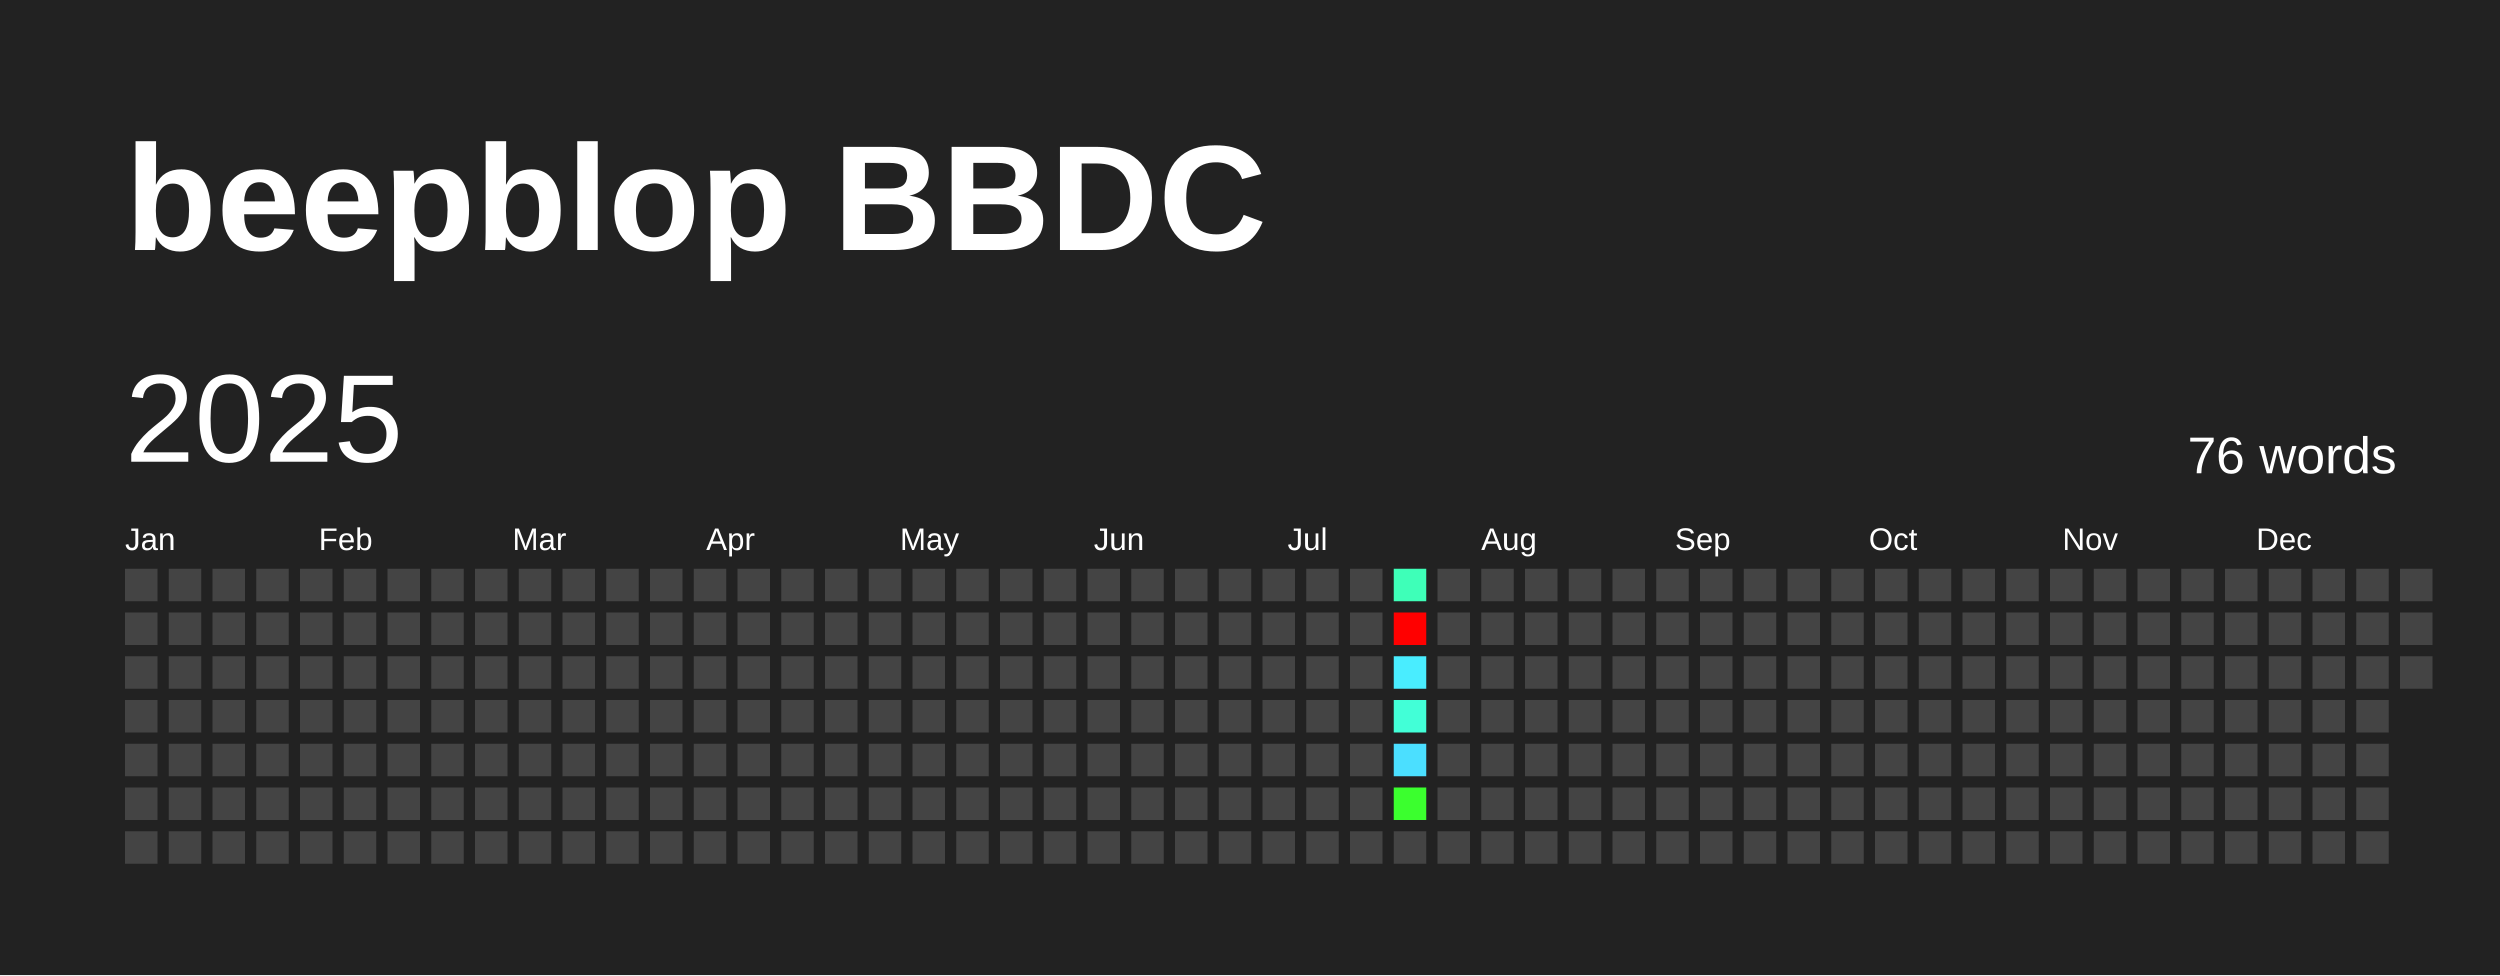
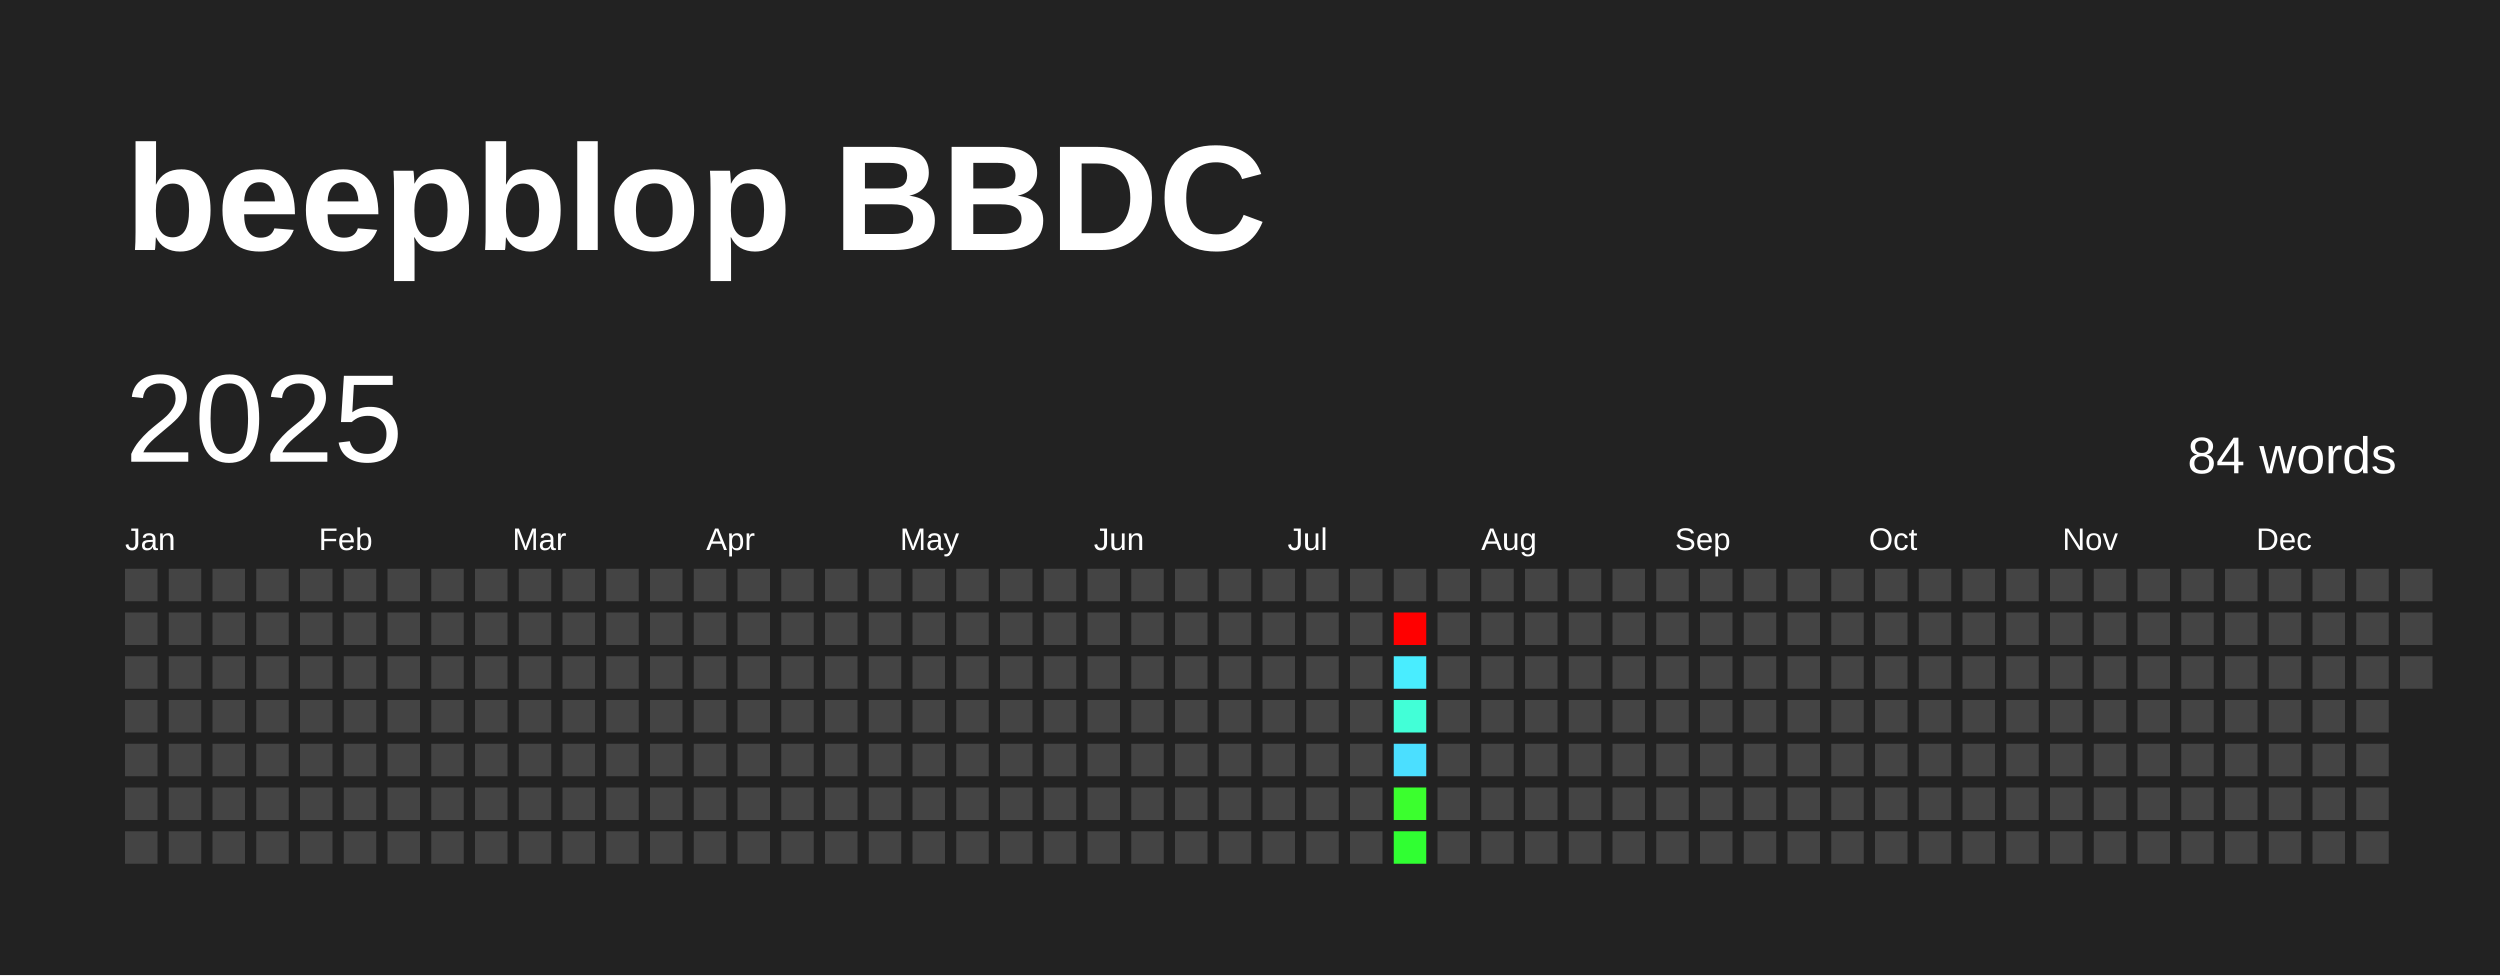
<svg xmlns="http://www.w3.org/2000/svg" baseProfile="full" height="78mm" version="1.1" viewBox="0,0,200,78" width="200mm">
  <defs />
  <rect fill="#222222" height="78" width="200" x="0" y="0" />
  <text fill="#FFFFFF" style="font-size:12px; font-family:Arial; font-weight:bold;" x="10" y="20">beepblop BBDC</text>
  <text dominant-baseline="hanging" fill="#FFFFFF" style="font-size:10.0px; font-family:Arial;" x="10" y="30">2025</text>
-   <text dominant-baseline="hanging" fill="#FFFFFF" style="font-size:4.125px; font-family:Arial;" x="175" y="35">76 words</text>
+   <text dominant-baseline="hanging" fill="#FFFFFF" style="font-size:4.125px; font-family:Arial;" x="175" y="35">84 words</text>
  <text fill="#FFFFFF" style="font-size:2.5px; font-family:Arial" x="10.0" y="44">Jan</text>
  <text fill="#FFFFFF" style="font-size:2.5px; font-family:Arial" x="25.5" y="44">Feb</text>
  <text fill="#FFFFFF" style="font-size:2.5px; font-family:Arial" x="41.0" y="44">Mar</text>
  <text fill="#FFFFFF" style="font-size:2.5px; font-family:Arial" x="56.5" y="44">Apr</text>
  <text fill="#FFFFFF" style="font-size:2.5px; font-family:Arial" x="72.0" y="44">May</text>
  <text fill="#FFFFFF" style="font-size:2.5px; font-family:Arial" x="87.5" y="44">Jun</text>
  <text fill="#FFFFFF" style="font-size:2.5px; font-family:Arial" x="103.0" y="44">Jul</text>
  <text fill="#FFFFFF" style="font-size:2.5px; font-family:Arial" x="118.5" y="44">Aug</text>
  <text fill="#FFFFFF" style="font-size:2.5px; font-family:Arial" x="134.0" y="44">Sep</text>
  <text fill="#FFFFFF" style="font-size:2.5px; font-family:Arial" x="149.5" y="44">Oct</text>
  <text fill="#FFFFFF" style="font-size:2.5px; font-family:Arial" x="165.0" y="44">Nov</text>
  <text fill="#FFFFFF" style="font-size:2.5px; font-family:Arial" x="180.5" y="44">Dec</text>
  <rect fill="#444444" height="2.6" width="2.6" x="10.0" y="45.5" />
  <rect fill="#444444" height="2.6" width="2.6" x="10.0" y="49.0" />
  <rect fill="#444444" height="2.6" width="2.6" x="10.0" y="52.5" />
  <rect fill="#444444" height="2.6" width="2.6" x="10.0" y="56.0" />
  <rect fill="#444444" height="2.6" width="2.6" x="10.0" y="59.5" />
  <rect fill="#444444" height="2.6" width="2.6" x="10.0" y="63.0" />
  <rect fill="#444444" height="2.6" width="2.6" x="10.0" y="66.5" />
  <rect fill="#444444" height="2.6" width="2.6" x="13.5" y="45.5" />
  <rect fill="#444444" height="2.6" width="2.6" x="13.5" y="49.0" />
  <rect fill="#444444" height="2.6" width="2.6" x="13.5" y="52.5" />
  <rect fill="#444444" height="2.6" width="2.6" x="13.5" y="56.0" />
  <rect fill="#444444" height="2.6" width="2.6" x="13.5" y="59.5" />
  <rect fill="#444444" height="2.6" width="2.6" x="13.5" y="63.0" />
  <rect fill="#444444" height="2.6" width="2.6" x="13.5" y="66.5" />
  <rect fill="#444444" height="2.6" width="2.6" x="17.0" y="45.5" />
  <rect fill="#444444" height="2.6" width="2.6" x="17.0" y="49.0" />
  <rect fill="#444444" height="2.6" width="2.6" x="17.0" y="52.5" />
  <rect fill="#444444" height="2.6" width="2.6" x="17.0" y="56.0" />
  <rect fill="#444444" height="2.6" width="2.6" x="17.0" y="59.5" />
  <rect fill="#444444" height="2.6" width="2.6" x="17.0" y="63.0" />
  <rect fill="#444444" height="2.6" width="2.6" x="17.0" y="66.5" />
  <rect fill="#444444" height="2.6" width="2.6" x="20.5" y="45.5" />
  <rect fill="#444444" height="2.6" width="2.6" x="20.5" y="49.0" />
  <rect fill="#444444" height="2.6" width="2.6" x="20.5" y="52.5" />
  <rect fill="#444444" height="2.6" width="2.6" x="20.5" y="56.0" />
  <rect fill="#444444" height="2.6" width="2.6" x="20.5" y="59.5" />
  <rect fill="#444444" height="2.6" width="2.6" x="20.5" y="63.0" />
  <rect fill="#444444" height="2.6" width="2.6" x="20.5" y="66.5" />
  <rect fill="#444444" height="2.6" width="2.6" x="24.0" y="45.5" />
  <rect fill="#444444" height="2.6" width="2.6" x="24.0" y="49.0" />
  <rect fill="#444444" height="2.6" width="2.6" x="24.0" y="52.5" />
  <rect fill="#444444" height="2.6" width="2.6" x="24.0" y="56.0" />
  <rect fill="#444444" height="2.6" width="2.6" x="24.0" y="59.5" />
  <rect fill="#444444" height="2.6" width="2.6" x="24.0" y="63.0" />
  <rect fill="#444444" height="2.6" width="2.6" x="24.0" y="66.5" />
  <rect fill="#444444" height="2.6" width="2.6" x="27.5" y="45.5" />
  <rect fill="#444444" height="2.6" width="2.6" x="27.5" y="49.0" />
  <rect fill="#444444" height="2.6" width="2.6" x="27.5" y="52.5" />
  <rect fill="#444444" height="2.6" width="2.6" x="27.5" y="56.0" />
  <rect fill="#444444" height="2.6" width="2.6" x="27.5" y="59.5" />
  <rect fill="#444444" height="2.6" width="2.6" x="27.5" y="63.0" />
  <rect fill="#444444" height="2.6" width="2.6" x="27.5" y="66.5" />
  <rect fill="#444444" height="2.6" width="2.6" x="31.0" y="45.5" />
  <rect fill="#444444" height="2.6" width="2.6" x="31.0" y="49.0" />
  <rect fill="#444444" height="2.6" width="2.6" x="31.0" y="52.5" />
  <rect fill="#444444" height="2.6" width="2.6" x="31.0" y="56.0" />
  <rect fill="#444444" height="2.6" width="2.6" x="31.0" y="59.5" />
  <rect fill="#444444" height="2.6" width="2.6" x="31.0" y="63.0" />
  <rect fill="#444444" height="2.6" width="2.6" x="31.0" y="66.5" />
  <rect fill="#444444" height="2.6" width="2.6" x="34.5" y="45.5" />
  <rect fill="#444444" height="2.6" width="2.6" x="34.5" y="49.0" />
  <rect fill="#444444" height="2.6" width="2.6" x="34.5" y="52.5" />
  <rect fill="#444444" height="2.6" width="2.6" x="34.5" y="56.0" />
  <rect fill="#444444" height="2.6" width="2.6" x="34.5" y="59.5" />
  <rect fill="#444444" height="2.6" width="2.6" x="34.5" y="63.0" />
  <rect fill="#444444" height="2.6" width="2.6" x="34.5" y="66.5" />
  <rect fill="#444444" height="2.6" width="2.6" x="38.0" y="45.5" />
  <rect fill="#444444" height="2.6" width="2.6" x="38.0" y="49.0" />
  <rect fill="#444444" height="2.6" width="2.6" x="38.0" y="52.5" />
  <rect fill="#444444" height="2.6" width="2.6" x="38.0" y="56.0" />
  <rect fill="#444444" height="2.6" width="2.6" x="38.0" y="59.5" />
  <rect fill="#444444" height="2.6" width="2.6" x="38.0" y="63.0" />
  <rect fill="#444444" height="2.6" width="2.6" x="38.0" y="66.5" />
  <rect fill="#444444" height="2.6" width="2.6" x="41.5" y="45.5" />
  <rect fill="#444444" height="2.6" width="2.6" x="41.5" y="49.0" />
  <rect fill="#444444" height="2.6" width="2.6" x="41.5" y="52.5" />
  <rect fill="#444444" height="2.6" width="2.6" x="41.5" y="56.0" />
  <rect fill="#444444" height="2.6" width="2.6" x="41.5" y="59.5" />
  <rect fill="#444444" height="2.6" width="2.6" x="41.5" y="63.0" />
  <rect fill="#444444" height="2.6" width="2.6" x="41.5" y="66.5" />
  <rect fill="#444444" height="2.6" width="2.6" x="45.0" y="45.5" />
  <rect fill="#444444" height="2.6" width="2.6" x="45.0" y="49.0" />
  <rect fill="#444444" height="2.6" width="2.6" x="45.0" y="52.5" />
  <rect fill="#444444" height="2.6" width="2.6" x="45.0" y="56.0" />
  <rect fill="#444444" height="2.6" width="2.6" x="45.0" y="59.5" />
  <rect fill="#444444" height="2.6" width="2.6" x="45.0" y="63.0" />
  <rect fill="#444444" height="2.6" width="2.6" x="45.0" y="66.5" />
  <rect fill="#444444" height="2.6" width="2.6" x="48.5" y="45.5" />
  <rect fill="#444444" height="2.6" width="2.6" x="48.5" y="49.0" />
  <rect fill="#444444" height="2.6" width="2.6" x="48.5" y="52.5" />
  <rect fill="#444444" height="2.6" width="2.6" x="48.5" y="56.0" />
  <rect fill="#444444" height="2.6" width="2.6" x="48.5" y="59.5" />
  <rect fill="#444444" height="2.6" width="2.6" x="48.5" y="63.0" />
  <rect fill="#444444" height="2.6" width="2.6" x="48.5" y="66.5" />
  <rect fill="#444444" height="2.6" width="2.6" x="52.0" y="45.5" />
  <rect fill="#444444" height="2.6" width="2.6" x="52.0" y="49.0" />
  <rect fill="#444444" height="2.6" width="2.6" x="52.0" y="52.5" />
  <rect fill="#444444" height="2.6" width="2.6" x="52.0" y="56.0" />
  <rect fill="#444444" height="2.6" width="2.6" x="52.0" y="59.5" />
  <rect fill="#444444" height="2.6" width="2.6" x="52.0" y="63.0" />
  <rect fill="#444444" height="2.6" width="2.6" x="52.0" y="66.5" />
  <rect fill="#444444" height="2.6" width="2.6" x="55.5" y="45.5" />
  <rect fill="#444444" height="2.6" width="2.6" x="55.5" y="49.0" />
  <rect fill="#444444" height="2.6" width="2.6" x="55.5" y="52.5" />
  <rect fill="#444444" height="2.6" width="2.6" x="55.5" y="56.0" />
  <rect fill="#444444" height="2.6" width="2.6" x="55.5" y="59.5" />
  <rect fill="#444444" height="2.6" width="2.6" x="55.5" y="63.0" />
  <rect fill="#444444" height="2.6" width="2.6" x="55.5" y="66.5" />
  <rect fill="#444444" height="2.6" width="2.6" x="59.0" y="45.5" />
  <rect fill="#444444" height="2.6" width="2.6" x="59.0" y="49.0" />
  <rect fill="#444444" height="2.6" width="2.6" x="59.0" y="52.5" />
  <rect fill="#444444" height="2.6" width="2.6" x="59.0" y="56.0" />
  <rect fill="#444444" height="2.6" width="2.6" x="59.0" y="59.5" />
  <rect fill="#444444" height="2.6" width="2.6" x="59.0" y="63.0" />
  <rect fill="#444444" height="2.6" width="2.6" x="59.0" y="66.5" />
  <rect fill="#444444" height="2.6" width="2.6" x="62.5" y="45.5" />
  <rect fill="#444444" height="2.6" width="2.6" x="62.5" y="49.0" />
  <rect fill="#444444" height="2.6" width="2.6" x="62.5" y="52.5" />
  <rect fill="#444444" height="2.6" width="2.6" x="62.5" y="56.0" />
  <rect fill="#444444" height="2.6" width="2.6" x="62.5" y="59.5" />
  <rect fill="#444444" height="2.6" width="2.6" x="62.5" y="63.0" />
  <rect fill="#444444" height="2.6" width="2.6" x="62.5" y="66.5" />
  <rect fill="#444444" height="2.6" width="2.6" x="66.0" y="45.5" />
  <rect fill="#444444" height="2.6" width="2.6" x="66.0" y="49.0" />
  <rect fill="#444444" height="2.6" width="2.6" x="66.0" y="52.5" />
  <rect fill="#444444" height="2.6" width="2.6" x="66.0" y="56.0" />
  <rect fill="#444444" height="2.6" width="2.6" x="66.0" y="59.5" />
  <rect fill="#444444" height="2.6" width="2.6" x="66.0" y="63.0" />
  <rect fill="#444444" height="2.6" width="2.6" x="66.0" y="66.5" />
  <rect fill="#444444" height="2.6" width="2.6" x="69.5" y="45.5" />
  <rect fill="#444444" height="2.6" width="2.6" x="69.5" y="49.0" />
  <rect fill="#444444" height="2.6" width="2.6" x="69.5" y="52.5" />
  <rect fill="#444444" height="2.6" width="2.6" x="69.5" y="56.0" />
  <rect fill="#444444" height="2.6" width="2.6" x="69.5" y="59.5" />
  <rect fill="#444444" height="2.6" width="2.6" x="69.5" y="63.0" />
  <rect fill="#444444" height="2.6" width="2.6" x="69.5" y="66.5" />
  <rect fill="#444444" height="2.6" width="2.6" x="73.0" y="45.5" />
  <rect fill="#444444" height="2.6" width="2.6" x="73.0" y="49.0" />
  <rect fill="#444444" height="2.6" width="2.6" x="73.0" y="52.5" />
  <rect fill="#444444" height="2.6" width="2.6" x="73.0" y="56.0" />
  <rect fill="#444444" height="2.6" width="2.6" x="73.0" y="59.5" />
  <rect fill="#444444" height="2.6" width="2.6" x="73.0" y="63.0" />
  <rect fill="#444444" height="2.6" width="2.6" x="73.0" y="66.5" />
  <rect fill="#444444" height="2.6" width="2.6" x="76.5" y="45.5" />
  <rect fill="#444444" height="2.6" width="2.6" x="76.5" y="49.0" />
  <rect fill="#444444" height="2.6" width="2.6" x="76.5" y="52.5" />
  <rect fill="#444444" height="2.6" width="2.6" x="76.5" y="56.0" />
  <rect fill="#444444" height="2.6" width="2.6" x="76.5" y="59.5" />
  <rect fill="#444444" height="2.6" width="2.6" x="76.5" y="63.0" />
  <rect fill="#444444" height="2.6" width="2.6" x="76.5" y="66.5" />
  <rect fill="#444444" height="2.6" width="2.6" x="80.0" y="45.5" />
  <rect fill="#444444" height="2.6" width="2.6" x="80.0" y="49.0" />
  <rect fill="#444444" height="2.6" width="2.6" x="80.0" y="52.5" />
  <rect fill="#444444" height="2.6" width="2.6" x="80.0" y="56.0" />
  <rect fill="#444444" height="2.6" width="2.6" x="80.0" y="59.5" />
  <rect fill="#444444" height="2.6" width="2.6" x="80.0" y="63.0" />
  <rect fill="#444444" height="2.6" width="2.6" x="80.0" y="66.5" />
  <rect fill="#444444" height="2.6" width="2.6" x="83.5" y="45.5" />
  <rect fill="#444444" height="2.6" width="2.6" x="83.5" y="49.0" />
  <rect fill="#444444" height="2.6" width="2.6" x="83.5" y="52.5" />
  <rect fill="#444444" height="2.6" width="2.6" x="83.5" y="56.0" />
  <rect fill="#444444" height="2.6" width="2.6" x="83.5" y="59.5" />
  <rect fill="#444444" height="2.6" width="2.6" x="83.5" y="63.0" />
  <rect fill="#444444" height="2.6" width="2.6" x="83.5" y="66.5" />
  <rect fill="#444444" height="2.6" width="2.6" x="87.0" y="45.5" />
  <rect fill="#444444" height="2.6" width="2.6" x="87.0" y="49.0" />
  <rect fill="#444444" height="2.6" width="2.6" x="87.0" y="52.5" />
  <rect fill="#444444" height="2.6" width="2.6" x="87.0" y="56.0" />
  <rect fill="#444444" height="2.6" width="2.6" x="87.0" y="59.5" />
  <rect fill="#444444" height="2.6" width="2.6" x="87.0" y="63.0" />
  <rect fill="#444444" height="2.6" width="2.6" x="87.0" y="66.5" />
  <rect fill="#444444" height="2.6" width="2.6" x="90.5" y="45.5" />
  <rect fill="#444444" height="2.6" width="2.6" x="90.5" y="49.0" />
  <rect fill="#444444" height="2.6" width="2.6" x="90.5" y="52.5" />
  <rect fill="#444444" height="2.6" width="2.6" x="90.5" y="56.0" />
  <rect fill="#444444" height="2.6" width="2.6" x="90.5" y="59.5" />
  <rect fill="#444444" height="2.6" width="2.6" x="90.5" y="63.0" />
  <rect fill="#444444" height="2.6" width="2.6" x="90.5" y="66.5" />
  <rect fill="#444444" height="2.6" width="2.6" x="94.0" y="45.5" />
  <rect fill="#444444" height="2.6" width="2.6" x="94.0" y="49.0" />
  <rect fill="#444444" height="2.6" width="2.6" x="94.0" y="52.5" />
  <rect fill="#444444" height="2.6" width="2.6" x="94.0" y="56.0" />
  <rect fill="#444444" height="2.6" width="2.6" x="94.0" y="59.5" />
  <rect fill="#444444" height="2.6" width="2.6" x="94.0" y="63.0" />
  <rect fill="#444444" height="2.6" width="2.6" x="94.0" y="66.5" />
  <rect fill="#444444" height="2.6" width="2.6" x="97.5" y="45.5" />
  <rect fill="#444444" height="2.6" width="2.6" x="97.5" y="49.0" />
  <rect fill="#444444" height="2.6" width="2.6" x="97.5" y="52.5" />
  <rect fill="#444444" height="2.6" width="2.6" x="97.5" y="56.0" />
  <rect fill="#444444" height="2.6" width="2.6" x="97.5" y="59.5" />
  <rect fill="#444444" height="2.6" width="2.6" x="97.5" y="63.0" />
  <rect fill="#444444" height="2.6" width="2.6" x="97.5" y="66.5" />
  <rect fill="#444444" height="2.6" width="2.6" x="101.0" y="45.5" />
  <rect fill="#444444" height="2.6" width="2.6" x="101.0" y="49.0" />
  <rect fill="#444444" height="2.6" width="2.6" x="101.0" y="52.5" />
  <rect fill="#444444" height="2.6" width="2.6" x="101.0" y="56.0" />
  <rect fill="#444444" height="2.6" width="2.6" x="101.0" y="59.5" />
  <rect fill="#444444" height="2.6" width="2.6" x="101.0" y="63.0" />
  <rect fill="#444444" height="2.6" width="2.6" x="101.0" y="66.5" />
  <rect fill="#444444" height="2.6" width="2.6" x="104.5" y="45.5" />
  <rect fill="#444444" height="2.6" width="2.6" x="104.5" y="49.0" />
  <rect fill="#444444" height="2.6" width="2.6" x="104.5" y="52.5" />
  <rect fill="#444444" height="2.6" width="2.6" x="104.5" y="56.0" />
  <rect fill="#444444" height="2.6" width="2.6" x="104.5" y="59.5" />
  <rect fill="#444444" height="2.6" width="2.6" x="104.5" y="63.0" />
  <rect fill="#444444" height="2.6" width="2.6" x="104.5" y="66.5" />
  <rect fill="#444444" height="2.6" width="2.6" x="108.0" y="45.5" />
  <rect fill="#444444" height="2.6" width="2.6" x="108.0" y="49.0" />
  <rect fill="#444444" height="2.6" width="2.6" x="108.0" y="52.5" />
  <rect fill="#444444" height="2.6" width="2.6" x="108.0" y="56.0" />
  <rect fill="#444444" height="2.6" width="2.6" x="108.0" y="59.5" />
  <rect fill="#444444" height="2.6" width="2.6" x="108.0" y="63.0" />
  <rect fill="#444444" height="2.6" width="2.6" x="108.0" y="66.5" />
-   <rect fill="#3effb8" height="2.6" width="2.6" x="111.5" y="45.5" />
+   <rect fill="#444444" height="2.6" width="2.6" x="111.5" y="45.5" />
  <rect fill="red" height="2.6" width="2.6" x="111.5" y="49.0" />
  <rect fill="#49edff" height="2.6" width="2.6" x="111.5" y="52.5" />
  <rect fill="#42ffd7" height="2.6" width="2.6" x="111.5" y="56.0" />
  <rect fill="#4bdfff" height="2.6" width="2.6" x="111.5" y="59.5" />
  <rect fill="#3bff2e" height="2.6" width="2.6" x="111.5" y="63.0" />
-   <rect fill="#444444" height="2.6" width="2.6" x="111.5" y="66.5" />
+   <rect fill="#30ff32" height="2.6" width="2.6" x="111.5" y="66.5" />
  <rect fill="#444444" height="2.6" width="2.6" x="115.0" y="45.5" />
  <rect fill="#444444" height="2.6" width="2.6" x="115.0" y="49.0" />
  <rect fill="#444444" height="2.6" width="2.6" x="115.0" y="52.5" />
  <rect fill="#444444" height="2.6" width="2.6" x="115.0" y="56.0" />
  <rect fill="#444444" height="2.6" width="2.6" x="115.0" y="59.5" />
  <rect fill="#444444" height="2.6" width="2.6" x="115.0" y="63.0" />
  <rect fill="#444444" height="2.6" width="2.6" x="115.0" y="66.5" />
  <rect fill="#444444" height="2.6" width="2.6" x="118.5" y="45.5" />
  <rect fill="#444444" height="2.6" width="2.6" x="118.5" y="49.0" />
  <rect fill="#444444" height="2.6" width="2.6" x="118.5" y="52.5" />
  <rect fill="#444444" height="2.6" width="2.6" x="118.5" y="56.0" />
  <rect fill="#444444" height="2.6" width="2.6" x="118.5" y="59.5" />
  <rect fill="#444444" height="2.6" width="2.6" x="118.5" y="63.0" />
  <rect fill="#444444" height="2.6" width="2.6" x="118.5" y="66.5" />
  <rect fill="#444444" height="2.6" width="2.6" x="122.0" y="45.5" />
  <rect fill="#444444" height="2.6" width="2.6" x="122.0" y="49.0" />
  <rect fill="#444444" height="2.6" width="2.6" x="122.0" y="52.5" />
  <rect fill="#444444" height="2.6" width="2.6" x="122.0" y="56.0" />
  <rect fill="#444444" height="2.6" width="2.6" x="122.0" y="59.5" />
  <rect fill="#444444" height="2.6" width="2.6" x="122.0" y="63.0" />
  <rect fill="#444444" height="2.6" width="2.6" x="122.0" y="66.5" />
  <rect fill="#444444" height="2.6" width="2.6" x="125.5" y="45.5" />
  <rect fill="#444444" height="2.6" width="2.6" x="125.5" y="49.0" />
  <rect fill="#444444" height="2.6" width="2.6" x="125.5" y="52.5" />
  <rect fill="#444444" height="2.6" width="2.6" x="125.5" y="56.0" />
  <rect fill="#444444" height="2.6" width="2.6" x="125.5" y="59.5" />
  <rect fill="#444444" height="2.6" width="2.6" x="125.5" y="63.0" />
  <rect fill="#444444" height="2.6" width="2.6" x="125.5" y="66.5" />
  <rect fill="#444444" height="2.6" width="2.6" x="129.0" y="45.5" />
  <rect fill="#444444" height="2.6" width="2.6" x="129.0" y="49.0" />
  <rect fill="#444444" height="2.6" width="2.6" x="129.0" y="52.5" />
  <rect fill="#444444" height="2.6" width="2.6" x="129.0" y="56.0" />
  <rect fill="#444444" height="2.6" width="2.6" x="129.0" y="59.5" />
  <rect fill="#444444" height="2.6" width="2.6" x="129.0" y="63.0" />
  <rect fill="#444444" height="2.6" width="2.6" x="129.0" y="66.5" />
  <rect fill="#444444" height="2.6" width="2.6" x="132.5" y="45.5" />
  <rect fill="#444444" height="2.6" width="2.6" x="132.5" y="49.0" />
  <rect fill="#444444" height="2.6" width="2.6" x="132.5" y="52.5" />
  <rect fill="#444444" height="2.6" width="2.6" x="132.5" y="56.0" />
  <rect fill="#444444" height="2.6" width="2.6" x="132.5" y="59.5" />
  <rect fill="#444444" height="2.6" width="2.6" x="132.5" y="63.0" />
  <rect fill="#444444" height="2.6" width="2.6" x="132.5" y="66.5" />
  <rect fill="#444444" height="2.6" width="2.6" x="136.0" y="45.5" />
  <rect fill="#444444" height="2.6" width="2.6" x="136.0" y="49.0" />
  <rect fill="#444444" height="2.6" width="2.6" x="136.0" y="52.5" />
  <rect fill="#444444" height="2.6" width="2.6" x="136.0" y="56.0" />
  <rect fill="#444444" height="2.6" width="2.6" x="136.0" y="59.5" />
  <rect fill="#444444" height="2.6" width="2.6" x="136.0" y="63.0" />
  <rect fill="#444444" height="2.6" width="2.6" x="136.0" y="66.5" />
  <rect fill="#444444" height="2.6" width="2.6" x="139.5" y="45.5" />
  <rect fill="#444444" height="2.6" width="2.6" x="139.5" y="49.0" />
  <rect fill="#444444" height="2.6" width="2.6" x="139.5" y="52.5" />
  <rect fill="#444444" height="2.6" width="2.6" x="139.5" y="56.0" />
  <rect fill="#444444" height="2.6" width="2.6" x="139.5" y="59.5" />
  <rect fill="#444444" height="2.6" width="2.6" x="139.5" y="63.0" />
  <rect fill="#444444" height="2.6" width="2.6" x="139.5" y="66.5" />
  <rect fill="#444444" height="2.6" width="2.6" x="143.0" y="45.5" />
  <rect fill="#444444" height="2.6" width="2.6" x="143.0" y="49.0" />
  <rect fill="#444444" height="2.6" width="2.6" x="143.0" y="52.5" />
  <rect fill="#444444" height="2.6" width="2.6" x="143.0" y="56.0" />
  <rect fill="#444444" height="2.6" width="2.6" x="143.0" y="59.5" />
  <rect fill="#444444" height="2.6" width="2.6" x="143.0" y="63.0" />
  <rect fill="#444444" height="2.6" width="2.6" x="143.0" y="66.5" />
  <rect fill="#444444" height="2.6" width="2.6" x="146.5" y="45.5" />
  <rect fill="#444444" height="2.6" width="2.6" x="146.5" y="49.0" />
  <rect fill="#444444" height="2.6" width="2.6" x="146.5" y="52.5" />
  <rect fill="#444444" height="2.6" width="2.6" x="146.5" y="56.0" />
  <rect fill="#444444" height="2.6" width="2.6" x="146.5" y="59.5" />
  <rect fill="#444444" height="2.6" width="2.6" x="146.5" y="63.0" />
  <rect fill="#444444" height="2.6" width="2.6" x="146.5" y="66.5" />
  <rect fill="#444444" height="2.6" width="2.6" x="150.0" y="45.5" />
  <rect fill="#444444" height="2.6" width="2.6" x="150.0" y="49.0" />
  <rect fill="#444444" height="2.6" width="2.6" x="150.0" y="52.5" />
  <rect fill="#444444" height="2.6" width="2.6" x="150.0" y="56.0" />
  <rect fill="#444444" height="2.6" width="2.6" x="150.0" y="59.5" />
  <rect fill="#444444" height="2.6" width="2.6" x="150.0" y="63.0" />
  <rect fill="#444444" height="2.6" width="2.6" x="150.0" y="66.5" />
  <rect fill="#444444" height="2.6" width="2.6" x="153.5" y="45.5" />
  <rect fill="#444444" height="2.6" width="2.6" x="153.5" y="49.0" />
  <rect fill="#444444" height="2.6" width="2.6" x="153.5" y="52.5" />
  <rect fill="#444444" height="2.6" width="2.6" x="153.5" y="56.0" />
  <rect fill="#444444" height="2.6" width="2.6" x="153.5" y="59.5" />
  <rect fill="#444444" height="2.6" width="2.6" x="153.5" y="63.0" />
  <rect fill="#444444" height="2.6" width="2.6" x="153.5" y="66.5" />
  <rect fill="#444444" height="2.6" width="2.6" x="157.0" y="45.5" />
  <rect fill="#444444" height="2.6" width="2.6" x="157.0" y="49.0" />
  <rect fill="#444444" height="2.6" width="2.6" x="157.0" y="52.5" />
  <rect fill="#444444" height="2.6" width="2.6" x="157.0" y="56.0" />
  <rect fill="#444444" height="2.6" width="2.6" x="157.0" y="59.5" />
  <rect fill="#444444" height="2.6" width="2.6" x="157.0" y="63.0" />
  <rect fill="#444444" height="2.6" width="2.6" x="157.0" y="66.5" />
  <rect fill="#444444" height="2.6" width="2.6" x="160.5" y="45.5" />
  <rect fill="#444444" height="2.6" width="2.6" x="160.5" y="49.0" />
  <rect fill="#444444" height="2.6" width="2.6" x="160.5" y="52.5" />
  <rect fill="#444444" height="2.6" width="2.6" x="160.5" y="56.0" />
  <rect fill="#444444" height="2.6" width="2.6" x="160.5" y="59.5" />
  <rect fill="#444444" height="2.6" width="2.6" x="160.5" y="63.0" />
  <rect fill="#444444" height="2.6" width="2.6" x="160.5" y="66.5" />
  <rect fill="#444444" height="2.6" width="2.6" x="164.0" y="45.5" />
  <rect fill="#444444" height="2.6" width="2.6" x="164.0" y="49.0" />
  <rect fill="#444444" height="2.6" width="2.6" x="164.0" y="52.5" />
  <rect fill="#444444" height="2.6" width="2.6" x="164.0" y="56.0" />
  <rect fill="#444444" height="2.6" width="2.6" x="164.0" y="59.5" />
  <rect fill="#444444" height="2.6" width="2.6" x="164.0" y="63.0" />
  <rect fill="#444444" height="2.6" width="2.6" x="164.0" y="66.5" />
  <rect fill="#444444" height="2.6" width="2.6" x="167.5" y="45.5" />
  <rect fill="#444444" height="2.6" width="2.6" x="167.5" y="49.0" />
  <rect fill="#444444" height="2.6" width="2.6" x="167.5" y="52.5" />
  <rect fill="#444444" height="2.6" width="2.6" x="167.5" y="56.0" />
  <rect fill="#444444" height="2.6" width="2.6" x="167.5" y="59.5" />
  <rect fill="#444444" height="2.6" width="2.6" x="167.5" y="63.0" />
  <rect fill="#444444" height="2.6" width="2.6" x="167.5" y="66.5" />
  <rect fill="#444444" height="2.6" width="2.6" x="171.0" y="45.5" />
  <rect fill="#444444" height="2.6" width="2.6" x="171.0" y="49.0" />
  <rect fill="#444444" height="2.6" width="2.6" x="171.0" y="52.5" />
  <rect fill="#444444" height="2.6" width="2.6" x="171.0" y="56.0" />
  <rect fill="#444444" height="2.6" width="2.6" x="171.0" y="59.5" />
  <rect fill="#444444" height="2.6" width="2.6" x="171.0" y="63.0" />
  <rect fill="#444444" height="2.6" width="2.6" x="171.0" y="66.5" />
  <rect fill="#444444" height="2.6" width="2.6" x="174.5" y="45.5" />
  <rect fill="#444444" height="2.6" width="2.6" x="174.5" y="49.0" />
  <rect fill="#444444" height="2.6" width="2.6" x="174.5" y="52.5" />
  <rect fill="#444444" height="2.6" width="2.6" x="174.5" y="56.0" />
  <rect fill="#444444" height="2.6" width="2.6" x="174.5" y="59.5" />
  <rect fill="#444444" height="2.6" width="2.6" x="174.5" y="63.0" />
  <rect fill="#444444" height="2.6" width="2.6" x="174.5" y="66.5" />
  <rect fill="#444444" height="2.6" width="2.6" x="178.0" y="45.5" />
  <rect fill="#444444" height="2.6" width="2.6" x="178.0" y="49.0" />
  <rect fill="#444444" height="2.6" width="2.6" x="178.0" y="52.5" />
  <rect fill="#444444" height="2.6" width="2.6" x="178.0" y="56.0" />
  <rect fill="#444444" height="2.6" width="2.6" x="178.0" y="59.5" />
  <rect fill="#444444" height="2.6" width="2.6" x="178.0" y="63.0" />
  <rect fill="#444444" height="2.6" width="2.6" x="178.0" y="66.5" />
  <rect fill="#444444" height="2.6" width="2.6" x="181.5" y="45.5" />
  <rect fill="#444444" height="2.6" width="2.6" x="181.5" y="49.0" />
  <rect fill="#444444" height="2.6" width="2.6" x="181.5" y="52.5" />
  <rect fill="#444444" height="2.6" width="2.6" x="181.5" y="56.0" />
  <rect fill="#444444" height="2.6" width="2.6" x="181.5" y="59.5" />
  <rect fill="#444444" height="2.6" width="2.6" x="181.5" y="63.0" />
  <rect fill="#444444" height="2.6" width="2.6" x="181.5" y="66.5" />
  <rect fill="#444444" height="2.6" width="2.6" x="185.0" y="45.5" />
  <rect fill="#444444" height="2.6" width="2.6" x="185.0" y="49.0" />
  <rect fill="#444444" height="2.6" width="2.6" x="185.0" y="52.5" />
  <rect fill="#444444" height="2.6" width="2.6" x="185.0" y="56.0" />
  <rect fill="#444444" height="2.6" width="2.6" x="185.0" y="59.5" />
  <rect fill="#444444" height="2.6" width="2.6" x="185.0" y="63.0" />
  <rect fill="#444444" height="2.6" width="2.6" x="185.0" y="66.5" />
  <rect fill="#444444" height="2.6" width="2.6" x="188.5" y="45.5" />
  <rect fill="#444444" height="2.6" width="2.6" x="188.5" y="49.0" />
  <rect fill="#444444" height="2.6" width="2.6" x="188.5" y="52.5" />
  <rect fill="#444444" height="2.6" width="2.6" x="188.5" y="56.0" />
  <rect fill="#444444" height="2.6" width="2.6" x="188.5" y="59.5" />
  <rect fill="#444444" height="2.6" width="2.6" x="188.5" y="63.0" />
  <rect fill="#444444" height="2.6" width="2.6" x="188.5" y="66.5" />
  <rect fill="#444444" height="2.6" width="2.6" x="192.0" y="45.5" />
  <rect fill="#444444" height="2.6" width="2.6" x="192.0" y="49.0" />
  <rect fill="#444444" height="2.6" width="2.6" x="192.0" y="52.5" />
</svg>
